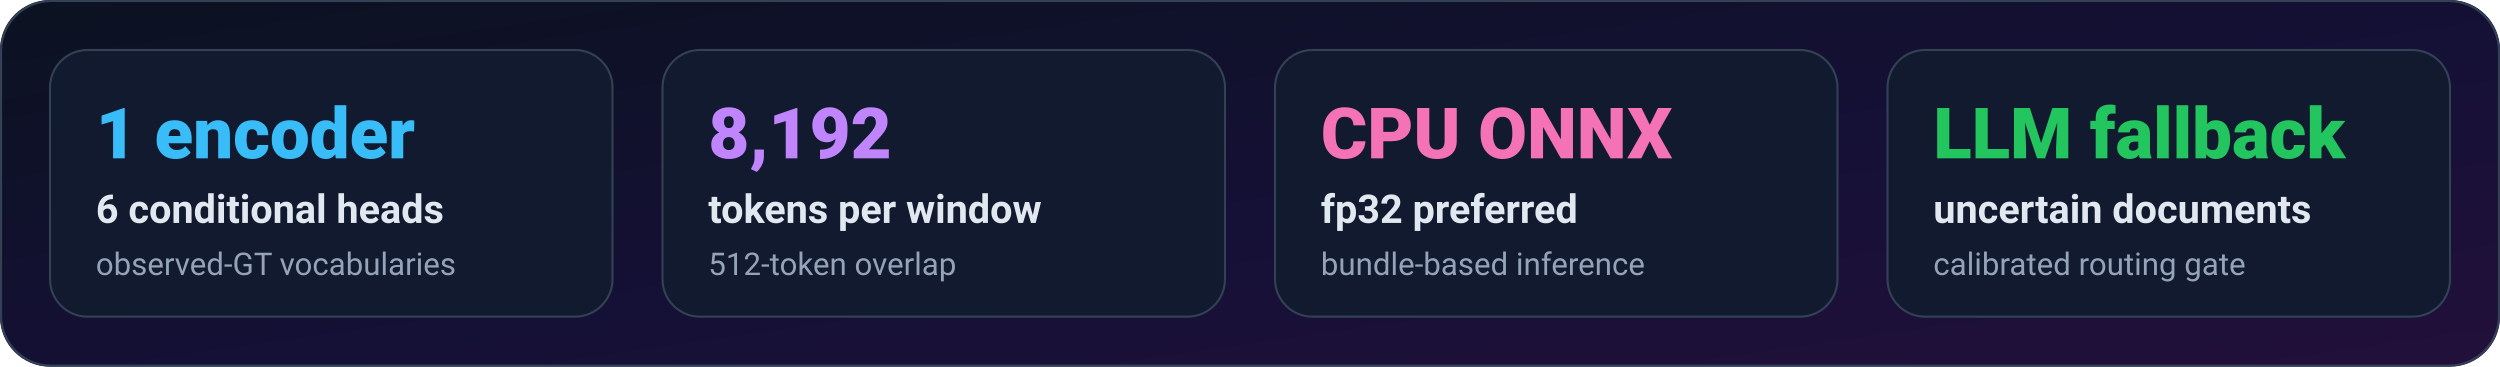
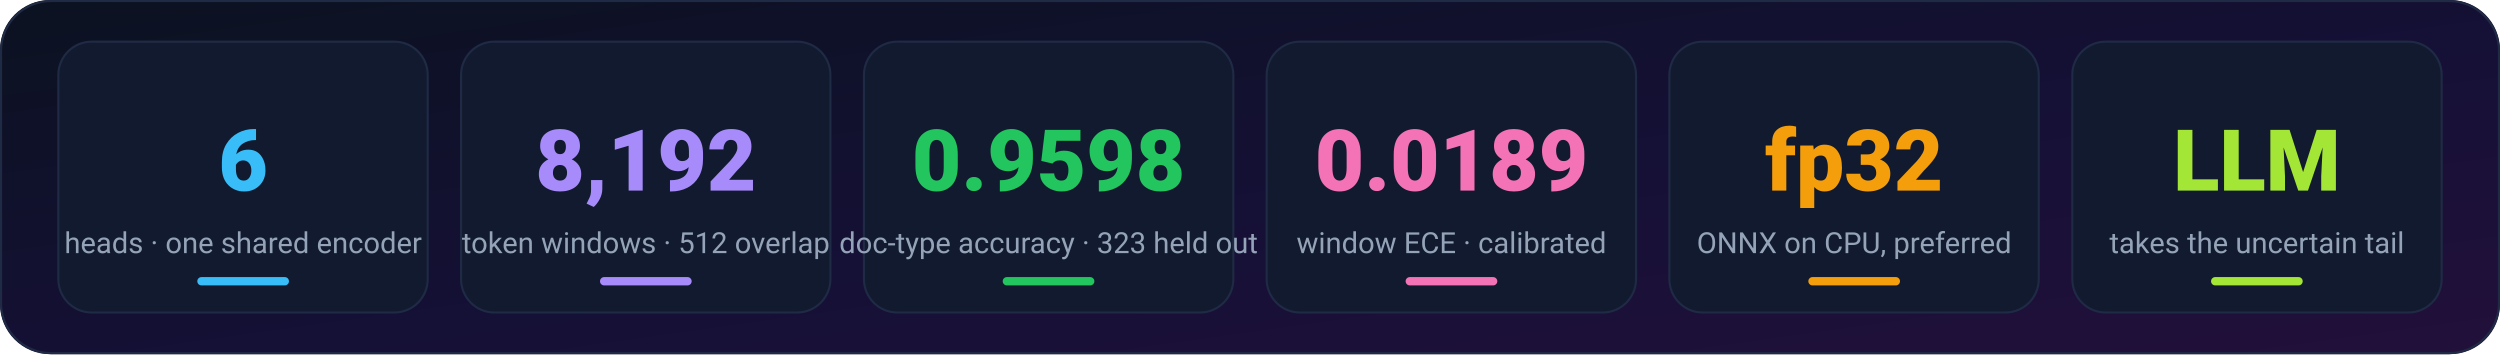
- <svg xmlns="http://www.w3.org/2000/svg" viewBox="0 0 1200 176" width="1200" height="176" role="img" aria-labelledby="title desc" font-family="ui-sans-serif,-apple-system,'Segoe UI',Roboto,Helvetica,Arial,sans-serif">
+ <svg xmlns="http://www.w3.org/2000/svg" viewBox="0 0 1200 170" width="1200" height="170" role="img" aria-labelledby="t d" font-family="ui-sans-serif,-apple-system,'Segoe UI',Roboto,Helvetica,Arial,sans-serif">
  <defs>
-     <linearGradient id="bg" x2="1" y2="1">
-       <stop stop-color="#0b1220" />
+     <linearGradient id="bg" x1="0" y1="0" x2="1" y2="1">
+       <stop offset="0" stop-color="#0b1220" />
      <stop offset=".55" stop-color="#151036" />
      <stop offset="1" stop-color="#22103a" />
    </linearGradient>
-     <linearGradient id="heading">
-       <stop stop-color="#7dd3fc" />
+     <linearGradient id="ttl" x1="0" y1="0" x2="1" y2="0">
+       <stop offset="0" stop-color="#7dd3fc" />
      <stop offset=".5" stop-color="#c4b5fd" />
      <stop offset="1" stop-color="#f9a8d4" />
    </linearGradient>
-     <marker id="arrow" viewBox="0 0 10 10" refX="9" refY="5" markerWidth="6" markerHeight="6" orient="auto-start-reverse">
-       <path d="M0 0 L10 5 L0 10" fill="none" stroke="#94a3b8" stroke-width="1.5" />
+     <radialGradient id="glow" cx=".5" cy=".5" r=".5">
+       <stop offset="0" stop-color="#a78bfa" stop-opacity=".9" />
+       <stop offset="1" stop-color="#a78bfa" stop-opacity="0" />
+     </radialGradient>
+     <filter id="soft" x="-50%" y="-50%" width="200%" height="200%">
+       <feGaussianBlur stdDeviation="3" />
+     </filter>
+     <marker id="arr" viewBox="0 0 10 10" refX="8" refY="5" markerWidth="7" markerHeight="7" orient="auto-start-reverse">
+       <path d="M1 1 L9 5 L1 9" fill="none" stroke="#94a3b8" stroke-width="1.6" stroke-linecap="round" stroke-linejoin="round" />
    </marker>
+     <linearGradient id="shine" x1="0" y1="0" x2="1" y2="0">
+       <stop offset="0" stop-color="#fff" stop-opacity="0" />
+       <stop offset=".5" stop-color="#fff" stop-opacity=".12" />
+       <stop offset="1" stop-color="#fff" stop-opacity="0" />
+     </linearGradient>
  </defs>
-   <style>.cue{stroke-dasharray:6 22;animation:travel 4.5s linear 1}@keyframes travel{from{stroke-dashoffset:112}to{stroke-dashoffset:0}}@media(prefers-reduced-motion:reduce){.cue{animation:none}}</style>
-   <rect width="1200" height="176" rx="24" fill="url(#bg)" />
-   <rect x=".5" y=".5" width="1199" height="175" rx="24" fill="none" stroke="#334155" />
-   <rect x="24" y="24" width="270" height="128" rx="18" fill="#111a2e" stroke="#334155" />
-   <text x="46" y="76" font-size="34" fill="#38bdf8" font-weight="800" text-anchor="start">1 encoder</text>
-   <text x="46" y="107" font-size="19" fill="#e2e8f0" font-weight="600" text-anchor="start">6 conditional heads</text>
-   <text x="46" y="132" font-size="15" fill="#94a3b8" font-weight="400" text-anchor="start">observed-GT vocabularies</text>
-   <rect x="318" y="24" width="270" height="128" rx="18" fill="#111a2e" stroke="#334155" />
-   <text x="340" y="76" font-size="34" fill="#c084fc" font-weight="800" text-anchor="start">8,192</text>
-   <text x="340" y="107" font-size="19" fill="#e2e8f0" font-weight="600" text-anchor="start">tokens per window</text>
-   <text x="340" y="132" font-size="15" fill="#94a3b8" font-weight="400" text-anchor="start">512-token overlap</text>
-   <rect x="612" y="24" width="270" height="128" rx="18" fill="#111a2e" stroke="#334155" />
-   <text x="634" y="76" font-size="34" fill="#f472b6" font-weight="800" text-anchor="start">CPU ONNX</text>
-   <text x="634" y="107" font-size="19" fill="#e2e8f0" font-weight="600" text-anchor="start">fp32 preferred</text>
-   <text x="634" y="132" font-size="15" fill="#94a3b8" font-weight="400" text-anchor="start">bundle-based inference</text>
-   <rect x="906" y="24" width="270" height="128" rx="18" fill="#111a2e" stroke="#334155" />
-   <text x="928" y="76" font-size="34" fill="#22c55e" font-weight="800" text-anchor="start">LLM fallback</text>
-   <text x="928" y="107" font-size="19" fill="#e2e8f0" font-weight="600" text-anchor="start">uncertain documents</text>
-   <text x="928" y="132" font-size="15" fill="#94a3b8" font-weight="400" text-anchor="start">calibrated routing gate</text>
+   <style>@media (prefers-reduced-motion: reduce){.motion{display:none}}</style>
+   <rect width="1200" height="170" rx="24" fill="url(#bg)" />
+   <rect x=".5" y=".5" width="1199" height="169" rx="24" fill="none" stroke="#1f2a44" />
+   <clipPath id="c0">
+     <rect x="28" y="20" width="177.3" height="130" rx="16" />
+   </clipPath>
+   <rect x="28" y="20" width="177.3" height="130" rx="16" fill="#111a2e" stroke="#1f2a44" />
+   <text x="116.7" y="91.5" font-size="41" fill="#38bdf8" font-weight="800" text-anchor="middle">6</text>
+   <text x="116.7" y="121.5" font-size="14" fill="#94a3b8" text-anchor="middle">heads · one shared encoder</text>
+   <rect x="94.7" y="133" width="44" height="4" rx="2" fill="#38bdf8" />
+   <g class="motion" clip-path="url(#c0)">
+     <rect x="-40" y="20" width="60" height="130" fill="url(#shine)">
+       <animate attributeName="x" values="-40;213.3;213.3" keyTimes="0;.35;1" dur="5s" begin="0s" repeatCount="indefinite" />
+     </rect>
+   </g>
+   <clipPath id="c1">
+     <rect x="221.3" y="20" width="177.3" height="130" rx="16" />
+   </clipPath>
+   <rect x="221.3" y="20" width="177.3" height="130" rx="16" fill="#111a2e" stroke="#1f2a44" />
+   <text x="310" y="91.5" font-size="41" fill="#a78bfa" font-weight="800" text-anchor="middle">8,192</text>
+   <text x="310" y="121.5" font-size="14" fill="#94a3b8" text-anchor="middle">token windows · 512 overlap</text>
+   <rect x="288" y="133" width="44" height="4" rx="2" fill="#a78bfa" />
+   <g class="motion" clip-path="url(#c1)">
+     <rect x="153.3" y="20" width="60" height="130" fill="url(#shine)">
+       <animate attributeName="x" values="153.3;406.7;406.7" keyTimes="0;.35;1" dur="5s" begin="0.5s" repeatCount="indefinite" />
+     </rect>
+   </g>
+   <clipPath id="c2">
+     <rect x="414.7" y="20" width="177.3" height="130" rx="16" />
+   </clipPath>
+   <rect x="414.7" y="20" width="177.3" height="130" rx="16" fill="#111a2e" stroke="#1f2a44" />
+   <text x="503.3" y="91.5" font-size="41" fill="#22c55e" font-weight="800" text-anchor="middle">0.9598</text>
+   <text x="503.3" y="121.5" font-size="14" fill="#94a3b8" text-anchor="middle">doc-type accuracy · 323 held out</text>
+   <rect x="481.3" y="133" width="44" height="4" rx="2" fill="#22c55e" />
+   <g class="motion" clip-path="url(#c2)">
+     <rect x="346.7" y="20" width="60" height="130" fill="url(#shine)">
+       <animate attributeName="x" values="346.7;600;600" keyTimes="0;.35;1" dur="5s" begin="1s" repeatCount="indefinite" />
+     </rect>
+   </g>
+   <clipPath id="c3">
+     <rect x="608" y="20" width="177.3" height="130" rx="16" />
+   </clipPath>
+   <rect x="608" y="20" width="177.3" height="130" rx="16" fill="#111a2e" stroke="#1f2a44" />
+   <text x="696.7" y="91.5" font-size="41" fill="#f472b6" font-weight="800" text-anchor="middle">0.0189</text>
+   <text x="696.7" y="121.5" font-size="14" fill="#94a3b8" text-anchor="middle">window ECE · calibrated</text>
+   <rect x="674.7" y="133" width="44" height="4" rx="2" fill="#f472b6" />
+   <g class="motion" clip-path="url(#c3)">
+     <rect x="540" y="20" width="60" height="130" fill="url(#shine)">
+       <animate attributeName="x" values="540;793.3;793.3" keyTimes="0;.35;1" dur="5s" begin="1.5s" repeatCount="indefinite" />
+     </rect>
+   </g>
+   <clipPath id="c4">
+     <rect x="801.3" y="20" width="177.3" height="130" rx="16" />
+   </clipPath>
+   <rect x="801.3" y="20" width="177.3" height="130" rx="16" fill="#111a2e" stroke="#1f2a44" />
+   <text x="890" y="91.5" font-size="41" fill="#f59e0b" font-weight="800" text-anchor="middle">fp32</text>
+   <text x="890" y="121.5" font-size="14" fill="#94a3b8" text-anchor="middle">ONNX on CPU, preferred</text>
+   <rect x="868" y="133" width="44" height="4" rx="2" fill="#f59e0b" />
+   <g class="motion" clip-path="url(#c4)">
+     <rect x="733.3" y="20" width="60" height="130" fill="url(#shine)">
+       <animate attributeName="x" values="733.3;986.7;986.7" keyTimes="0;.35;1" dur="5s" begin="2s" repeatCount="indefinite" />
+     </rect>
+   </g>
+   <clipPath id="c5">
+     <rect x="994.7" y="20" width="177.3" height="130" rx="16" />
+   </clipPath>
+   <rect x="994.7" y="20" width="177.3" height="130" rx="16" fill="#111a2e" stroke="#1f2a44" />
+   <text x="1083.3" y="91.5" font-size="41" fill="#a3e635" font-weight="800" text-anchor="middle">LLM</text>
+   <text x="1083.3" y="121.5" font-size="14" fill="#94a3b8" text-anchor="middle">takes the uncertain tail</text>
+   <rect x="1061.3" y="133" width="44" height="4" rx="2" fill="#a3e635" />
+   <g class="motion" clip-path="url(#c5)">
+     <rect x="926.7" y="20" width="60" height="130" fill="url(#shine)">
+       <animate attributeName="x" values="926.7;1180;1180" keyTimes="0;.35;1" dur="5s" begin="2.5s" repeatCount="indefinite" />
+     </rect>
+   </g>
</svg>
